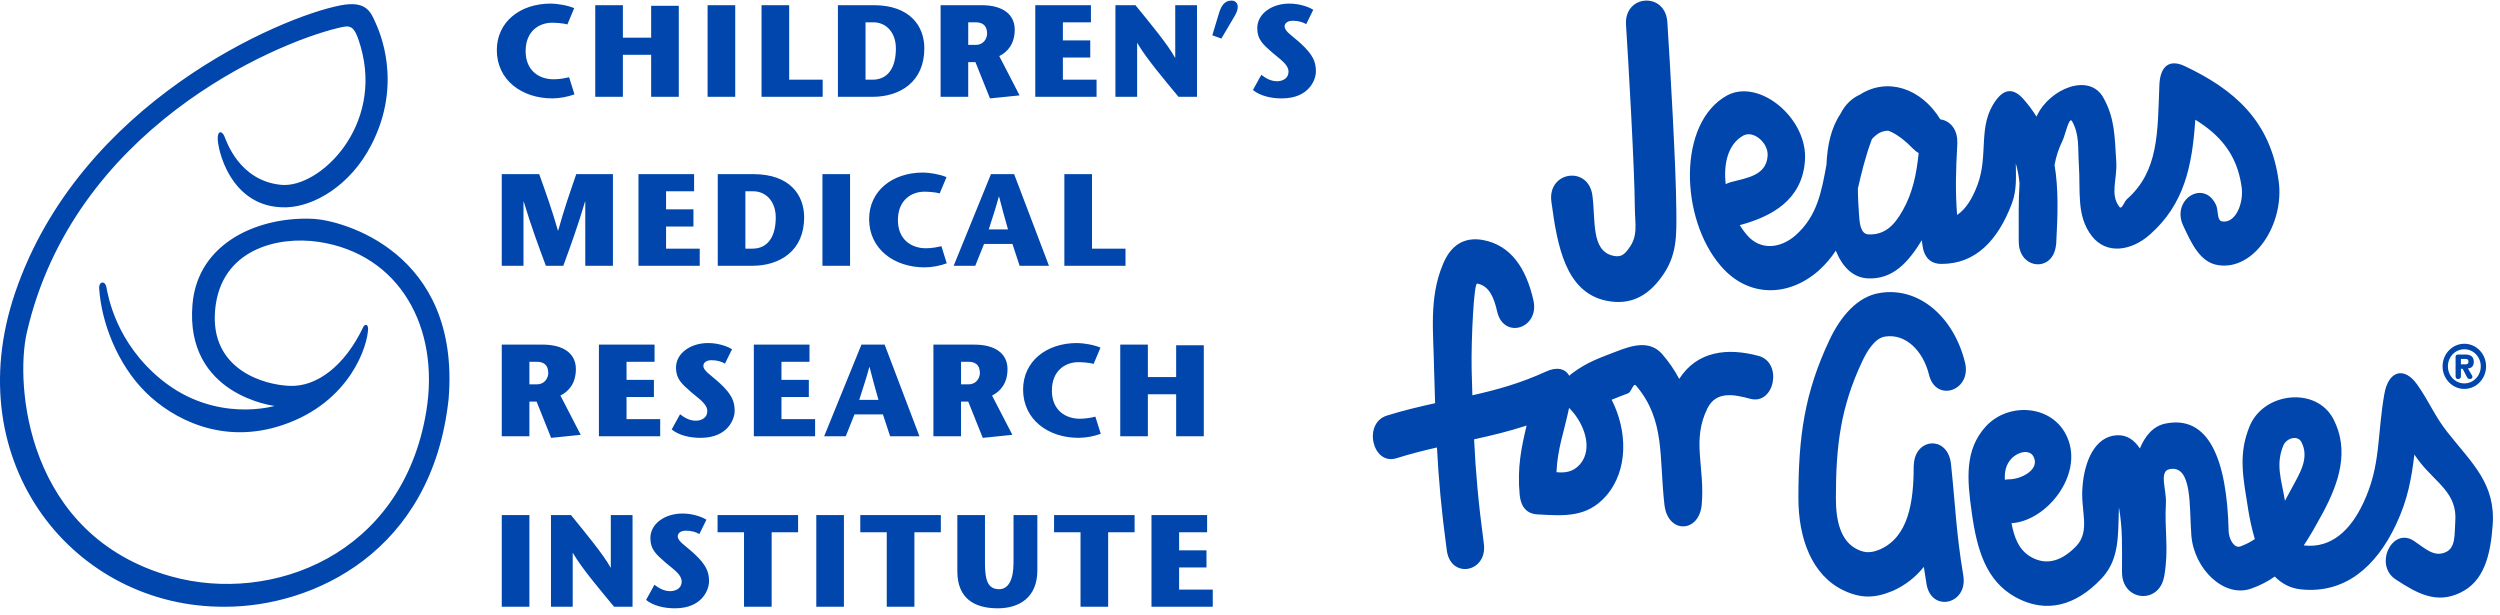
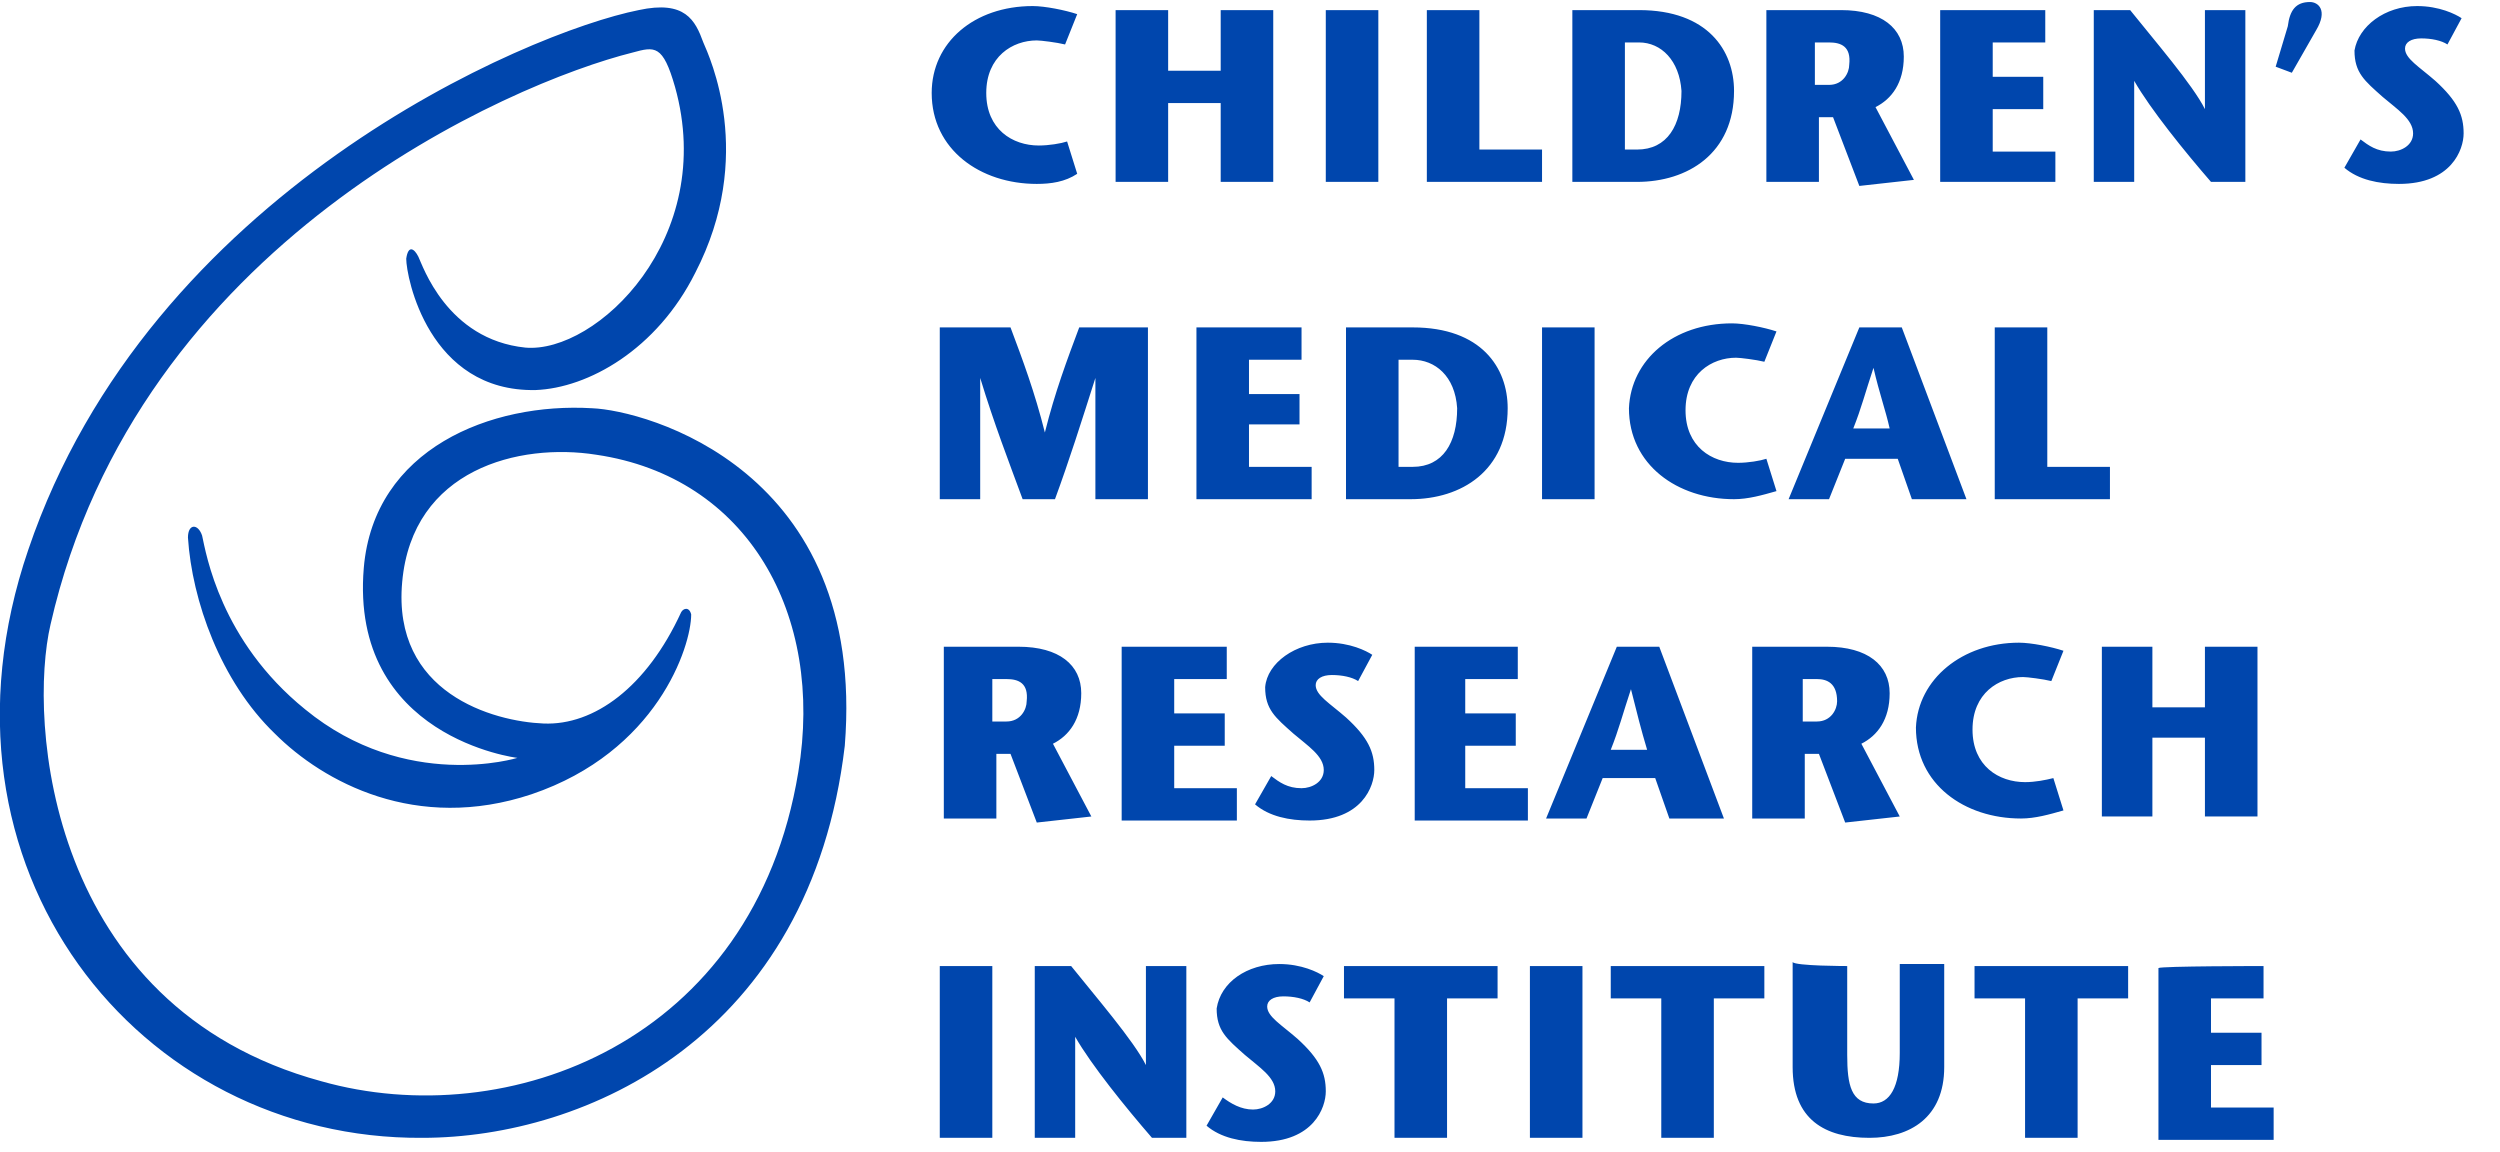
- <svg xmlns="http://www.w3.org/2000/svg" width="232" height="57" viewBox="0 0 232 57">
-   <path fill="#0046AD" fill-rule="evenodd" d="M91.405 47.8v4.448c0 1.53.232 2.43 1.313 2.43.85 0 1.337-.85 1.337-2.466V47.8h2.211v5.14c0 2.54-1.725 3.511-3.67 3.511-2.175 0-3.756-.91-3.756-3.45V47.8h2.565zm-28.072-.145c1.082 0 1.932.388 2.224.57l-.656 1.337c-.341-.207-.778-.315-1.251-.315-.5 0-.755.243-.755.521 0 .475.718.864 1.544 1.628 1.094 1.022 1.36 1.665 1.36 2.552 0 .754-.618 2.503-3.17 2.503-.998 0-1.994-.231-2.673-.776l.776-1.41c.366.28.852.594 1.458.594.51 0 1.07-.255 1.07-.886 0-.682-.826-1.18-1.495-1.762-.886-.778-1.41-1.227-1.41-2.272 0-1.36 1.374-2.284 2.978-2.284zm48.688.145v1.592h-2.6v1.678h2.54v1.59h-2.54v2.054h3.123v1.593h-5.687V47.8h5.164zm-6.73 0v1.592h-2.454v6.914h-2.564v-6.914h-2.456V47.8h7.474zm-17.982 0v1.592h-2.453v6.914H82.29v-6.914h-2.455V47.8h7.473zm-13.246 0v1.592h-2.454v6.914h-2.564v-6.914H66.59V47.8h7.473zm-21.075 0c1.228 1.507 3.063 3.718 3.67 4.872h.024V47.8H58.7v8.506h-1.713c-1.276-1.544-3.002-3.573-3.816-4.981h-.024v4.981h-2.018V47.8h1.86zM34.842 2.092c.32.731 2.597 5.582-.385 11.362-1.934 3.757-5.313 5.72-7.895 5.785-5.258.134-6.445-5.615-6.356-6.523.061-.667.442-.49.62-.067.173.415 1.37 4.132 5.266 4.504 3.536.338 9.53-5.403 7.37-12.859-.594-2.055-.957-1.963-2.072-1.7-6.099 1.46-24.575 9.445-28.903 28.272-1.078 4.695-.171 18.862 13.44 22.636 9.242 2.563 21.422-1.93 23.63-15.319 1.29-7.783-2.473-14.616-9.986-15.737-3.793-.568-9.125.687-9.61 6.346-.478 5.487 4.494 6.936 6.956 7.018 2.484.087 5.076-1.85 6.793-5.461.114-.245.425-.338.45.133-.025 1.588-1.66 6.826-7.883 8.945-5.662 1.933-10.298-.597-12.735-3.003-2.674-2.632-4.14-6.556-4.338-9.654-.044-.666.54-.748.664-.146.168.87.891 5.195 5.135 8.633 5.013 4.058 10.476 2.412 10.476 2.412s-8.325-.973-7.618-9.415c.491-5.859 6.336-8.21 11.263-7.942 2.551.139 13.623 3.01 12.508 16.706C40.1 51.267 29.026 56.306 20.897 56.306 6.884 56.411-3.958 42.991 1.39 27.203 7.393 9.488 26.06 1.581 31.556.506c2.376-.47 2.816.523 3.286 1.586zM78.317 47.8v8.505h-2.565V47.8h2.565zm-29.189 0v8.505h-2.565V47.8h2.565zm172.139-11.23c.37-2.161 1.832-2.593 3.039-.897 1.178 1.673 1.602 2.903 2.838 4.462 2.252 2.856 4.465 4.741 4.175 8.61-.203 2.82-.816 5.221-3.006 6.257-2.182 1.057-3.957.113-6.006-1.241-2.023-1.336-.317-4.902 1.705-3.566 1.041.694 1.875 1.562 2.987 1.028.907-.436.765-1.658.852-2.832.2-2.608-1.746-3.552-3.26-5.473-.2-.25-.372-.498-.54-.737-.255 2.153-.594 4.146-1.688 6.471-1.896 4.049-4.848 6.463-8.83 6.042-.99-.097-1.787-.534-2.434-1.19a8.918 8.918 0 0 1-2.164 1.109c-2.518.925-5.343-1.801-5.579-4.946-.205-2.58.126-6.569-2.036-6.127-.98.206-.265 1.92-.323 3.106-.147 2.724.292 4.176-.158 6.842-.007.017-.013.033-.018.05-.005.013-.005.025-.005.041-.513 2.511-3.805 2.206-3.89-.37v-.04c0-.021-.005-.034-.005-.058 0-2.363.071-3.994-.285-6.037v.001l-.01.3c-.066 2.402.01 4.464-1.459 6.15l-.191.21c-2.335 2.453-5.075 3.25-7.925 1.688-2.74-1.51-3.589-4.381-4.076-7.883-.442-3.116-.652-5.809 1.304-7.964 2.133-2.322 6.282-2.01 7.57 1.027 1.502 3.435-1.89 7.744-5.182 7.95.26 1.364.697 2.526 1.857 3.162 1.499.823 2.913.253 4.152-1.036 1.345-1.41.383-3.313.578-5.48.174-2.408 1.162-4.709 3.205-4.808.936-.045 1.614.457 2.12 1.228.494-1.187 1.243-2.081 2.374-2.312 3.978-.81 5.707 3.23 5.865 9.983.021.734.51 1.629 1.09 1.418a6.055 6.055 0 0 0 1.34-.684 21.77 21.77 0 0 1-.604-2.669c-.463-2.984-.995-5.176.16-7.893 1.349-3.076 6.129-3.583 7.72-.604 1.527 2.923.554 5.907-.976 8.758-.604 1.104-1.157 2.106-1.756 2.995.018.005.03.01.05.01 2.498.268 4.285-1.406 5.474-3.949 1.643-3.481 1.262-6.182 1.95-10.101zm-46.81-9.385c3.677-.597 6.882 2.3 7.898 6.462.632 2.621-2.711 3.747-3.345 1.123-.534-2.193-2.159-3.847-4.09-3.534-.924.14-1.65 1.331-2.092 2.27-2.014 4.261-2.458 7.832-2.458 12.714 0 2.07.407 4.01 2.014 4.775.768.366 1.33.3 2.09-.016 2.624-1.165 3.116-4.374 3.116-7.685 0-.032.008-.063.008-.097 0-.085.003-.16.016-.237.242-2.28 2.905-2.471 3.381-.242.015.07.027.155.042.226l.013.103c.432 4.094.479 6.384 1.143 10.357.45 2.681-2.963 3.473-3.412.794a54.658 54.658 0 0 1-.25-1.594 7.663 7.663 0 0 1-2.85 2.215c-1.661.696-2.934.75-4.59-.026-2.943-1.402-4.2-4.812-4.2-8.573 0-5.679.558-9.752 2.898-14.698 1.004-2.134 2.587-4.022 4.667-4.337zm-40.567-2.627c.704-1.761 1.942-2.598 3.706-2.29 2.632.48 4.032 2.65 4.701 5.577.611 2.635-2.747 3.702-3.36 1.07-.29-1.275-.72-2.396-1.86-2.6-.301-.055-.558 5.171-.511 7.92.021.86.042 1.669.07 2.447 2.238-.502 4.468-1.113 6.837-2.203 1.004-.463 1.777-.28 2.154.396.08-.073.162-.155.262-.228 1.439-1.066 2.495-1.402 4.094-2.025 1.486-.58 3.14-1.088 4.294.269.644.752 1.15 1.506 1.553 2.271 1.676-2.602 4.486-2.91 7.369-2.134 2.258.61 1.484 4.59-.779 3.978-1.54-.416-3.155-.724-3.962.87-1.492 2.998-.237 5.442-.536 8.903v.036c-.24 2.671-3.143 2.73-3.456.061 0-.014-.005-.019-.005-.026-.515-4.483.092-7.862-2.64-11.07-.257-.3-.405.592-.74.723-.567.226-1.056.392-1.52.592 1.464 2.86 1.571 6.536-.519 8.93-1.772 2.013-3.868 1.855-6.368 1.71-.98-.051-1.54-.677-1.65-1.824-.236-2.572.167-4.396.645-6.419-1.654.54-3.26.924-4.874 1.278.146 3.029.391 5.84.904 9.666.365 2.696-3.071 3.334-3.434.647-.513-3.765-.757-6.59-.915-9.558-1.22.279-2.464.594-3.755.997-2.24.7-3.137-3.252-.894-3.955 1.54-.482 3.024-.83 4.478-1.15l-.094-3.075c-.056-3.497-.495-6.666.805-9.784zm79.675 16.455c-.344-.651-1.364-.365-1.659.303-.762 1.794-.18 3.21.137 5.157.179-.335.365-.68.563-1.042.792-1.476 1.748-2.908.96-4.418zm-24.815 1.439c-.358-.833-1.515-.521-2.096.116-.523.57-.642 1.227-.602 1.956a1.66 1.66 0 0 1 .379-.044c1.123 0 2.824-.863 2.319-2.028zm-43.137-4.603c-.46 2.193-1.088 3.82-1.172 5.971.81.072 1.538-.01 2.177-.728 1.262-1.45.389-3.82-.939-5.166-.024-.02-.042-.045-.066-.077zm-45.664-6.015c.56 0 1.568.158 2.176.426l-.634 1.506c-.411-.121-1.165-.158-1.408-.158-1.229 0-2.468.79-2.468 2.638 0 1.811 1.253 2.613 2.59 2.613a6.05 6.05 0 0 0 1.446-.194l.498 1.59a6.218 6.218 0 0 1-2.054.377c-2.832 0-5.152-1.702-5.152-4.484 0-2.575 2.115-4.314 5.006-4.314zm-49.594.146c2.005 0 3.087.875 3.087 2.272 0 1.3-.646 2.066-1.434 2.455l1.883 3.646-2.746.28-1.349-3.367h-.668v3.22h-2.565V31.98h3.792zm40.057 0c2.003 0 3.085.875 3.085 2.272 0 1.3-.644 2.066-1.434 2.455l1.885 3.646-2.747.28-1.35-3.367h-.668v3.22H86.62V31.98h3.792zm-24.702-.146c1.082 0 1.933.39 2.225.571l-.657 1.337c-.34-.206-.778-.316-1.252-.316-.498 0-.753.243-.753.523 0 .474.716.863 1.543 1.629 1.093 1.02 1.361 1.663 1.361 2.552 0 .752-.62 2.502-3.172 2.502-.997 0-1.992-.231-2.673-.778l.778-1.41c.364.28.85.597 1.458.597.51 0 1.07-.256 1.07-.887 0-.681-.826-1.18-1.496-1.763-.886-.779-1.408-1.227-1.408-2.273 0-1.36 1.373-2.284 2.976-2.284zm-4.967.145v1.594h-2.6v1.676h2.54v1.592h-2.54v2.054h3.123v1.592h-5.687V31.98h5.164zm14.377 0v1.594h-2.6v1.676h2.54v1.592h-2.54v2.054h3.122v1.592h-5.686V31.98h5.164zm31.402.001v3.014h2.625V32.04h2.565v8.447h-2.565v-3.9h-2.625v3.9h-2.563V31.98h2.563zm-24.428 0l3.231 8.507h-2.722l-.667-2.03h-2.639l-.813 2.03H76.48l3.462-8.507h2.152zm-1.397 2.091h-.027c-.328 1.215-.619 2.028-.934 3.038h1.786c-.28-1.01-.523-1.823-.825-3.038zM228.69 31.9c1.112 0 2.018.94 2.018 2.095 0 1.156-.906 2.097-2.018 2.097-1.113 0-2.019-.94-2.019-2.097 0-1.154.906-2.095 2.02-2.095zM49.81 33.573h-.681v2.09h.728c.68 0 1.022-.585 1.022-1.046 0-.838-.523-1.044-1.07-1.044zm40.055 0h-.68v2.09h.728c.681 0 1.02-.585 1.02-1.046 0-.838-.52-1.044-1.068-1.044zm138.826-1.162c-.846 0-1.526.71-1.526 1.584 0 .879.68 1.584 1.526 1.584.844 0 1.524-.705 1.524-1.584 0-.875-.68-1.584-1.524-1.584zm.06.487c.442 0 .817.137.817.664 0 .404-.196.61-.548.628l.387.66a.285.285 0 0 1 .035.12c0 .125-.077.2-.26.2-.173 0-.228-.138-.299-.275l-.347-.669h-.163v.669c0 .16-.055.275-.248.275-.19 0-.247-.092-.247-.275v-1.757c0-.134.045-.24.251-.24zm.035.41h-.413v.505h.413c.179 0 .287-.045.287-.251 0-.205-.108-.254-.287-.254zM154.73 2.05c.237 3.645.813 13.625.83 17.29.033 2.605.073 4.384-1.351 6.342-1.336 1.863-3.006 2.689-5.209 2.21-3.71-.823-4.482-5.043-5.033-9.192-.366-2.804 3.439-3.36 3.81-.553.305 2.311-.141 5.126 1.923 5.587.726.158 1.045-.103 1.481-.718.838-1.151.553-2.158.533-3.687-.02-3.546-.59-13.492-.82-17.029-.184-2.823 3.652-3.073 3.836-.25zM200.39 7.89c.073-1.78.945-2.427 2.37-1.748 4.524 2.145 7.946 5.036 8.703 10.678.542 3.955-2.263 8.311-5.616 7.784-1.663-.243-2.47-1.987-3.258-3.69-1.104-2.418 1.95-4.306 3.06-1.889.241.54.054 1.45.571 1.523 1.249.198 2.003-1.696 1.807-3.167-.416-3.105-2.087-4.903-4.303-6.272-.291 4.348-1.039 7.84-4.188 10.636-1.685 1.511-4.035 1.949-5.425.148-1.44-1.883-1.026-4.062-1.195-6.66-.101-1.537.078-2.711-.626-3.983-.27-.502-.636 1.272-.878 1.786a8.373 8.373 0 0 0-.75 2.277c.376 2.195.303 4.602.154 7.298-.007.053-.017.101-.022.146-.012.088-.02.18-.043.26-.42 2.138-3.092 1.962-3.387-.22-.01-.082-.012-.175-.018-.268-.003-.046-.014-.097-.01-.148.007-2.013-.032-3.734.075-5.367a9.953 9.953 0 0 0-.345-1.856c.008 1.204.113 2.456-.363 3.723-1.286 3.404-3.35 5.623-6.551 5.61-1.023-.007-1.617-.62-1.76-1.806a6.24 6.24 0 0 0-.047-.393c-1.258 2.045-2.669 3.642-4.994 3.543-1.445-.065-2.404-1.127-2.986-2.575-.43.65-.95 1.276-1.61 1.868-2.812 2.46-6.552 2.497-9.07-.453-3.773-4.365-4.059-13.29.613-15.833 3.001-1.58 7.533 2.196 7.197 6.123-.277 3.565-3.016 5.116-6.046 5.928.205.324.424.638.66.913 1.255 1.467 3.115 1.26 4.516.035 2.017-1.794 2.409-4.043 2.87-6.548.079-1.791.415-3.412 1.311-4.744.424-.854 1.053-1.433 1.808-1.777 2.546-1.618 5.678-.586 7.446 2.302.641.082 1.256.543 1.485 1.356.004.015.005.034.011.049.026.117.054.229.068.35.01.087.006.185.007.275.001.06.008.122.01.194-.148 2.655-.191 4.433-.022 6.65.843-.559 1.436-1.572 1.891-2.788 1.066-2.827-.036-5.504 1.732-7.88.783-1.06 1.631-1.094 2.515-.103.475.535.88 1.083 1.23 1.645.02-.033.031-.073.054-.109 1.162-2.465 4.862-4.024 6.168-1.618 1.06 1.912 1.03 3.603 1.18 5.911.105 1.607-.605 3.018.283 4.183.244.313.423-.455.72-.716 2.945-2.613 2.829-6.17 2.998-10.583zM85.66 16.013c.56 0 1.568.159 2.176.425l-.632 1.508c-.413-.122-1.166-.158-1.409-.158-1.227 0-2.469.79-2.469 2.637 0 1.811 1.253 2.613 2.59 2.613.547 0 1.057-.098 1.446-.194l.498 1.591a6.216 6.216 0 0 1-2.053.376c-2.83 0-5.153-1.7-5.153-4.483 0-2.577 2.115-4.315 5.006-4.315zm-21.248.147v1.591h-2.6v1.677h2.54v1.592h-2.54v2.054h3.123v1.592H59.25V16.16h5.164zm29.7 0l3.232 8.506h-2.722l-.668-2.03H91.32l-.815 2.03h-2.005l3.462-8.506h2.153zm-15.226 0v8.506h-2.564V16.16h2.564zm-8.975 0c3.402 0 4.715 1.956 4.715 4.01 0 3.11-2.26 4.495-4.812 4.495h-3.207V16.16h3.304zm-19.874 0c.584 1.628 1.168 3.244 1.738 5.237h.025c.547-1.993 1.118-3.609 1.676-5.237h3.403v8.506h-2.565v-5.954h-.024c-.656 2.223-1.336 4.095-2.016 5.954h-1.617c-.693-1.86-1.385-3.731-2.053-5.954h-.024v5.954h-2.018V16.16h3.475zm51.3 0v6.914h3.11v1.592h-5.674V16.16h2.563zm-31.426 1.592h-.74v5.322h.656c1.471 0 2.163-1.179 2.163-2.893 0-1.543-.96-2.43-2.079-2.43zm105.32-5.623a1.721 1.721 0 0 0-1.118.401c-.143.112-.274.24-.397.372-.604 1.598-.966 3.133-1.304 4.587 0 .768.046 1.544.095 2.305.058.892.131 1.926.898 1.96 1.489.056 2.378-.819 3.167-2.225.923-1.63 1.284-3.383 1.48-5.323a2.243 2.243 0 0 1-.504-.394c-.005-.006-.014-.01-.017-.018l-.008-.002c-.63-.655-1.519-1.395-2.292-1.663zM92.716 18.25h-.026c-.327 1.215-.62 2.028-.934 3.037h1.786c-.28-1.009-.523-1.822-.826-3.037zm71.318-3.767c.102-1.215-1.298-2.405-2.238-1.911-1.433.778-1.87 2.606-1.65 4.523.132-.074.275-.142.444-.184 1.535-.41 3.302-.61 3.444-2.428zM119.649.333c1.081 0 1.932.39 2.224.571l-.656 1.337c-.34-.207-.778-.315-1.252-.315-.498 0-.753.242-.753.522 0 .474.717.862 1.544 1.628 1.092 1.02 1.36 1.665 1.36 2.552 0 .754-.62 2.504-3.172 2.504-.995 0-1.992-.232-2.673-.779l.778-1.41c.364.28.85.596 1.457.596.51 0 1.069-.255 1.069-.886 0-.68-.826-1.179-1.492-1.763-.888-.777-1.41-1.227-1.41-2.271 0-1.362 1.372-2.286 2.976-2.286zm-68.538 0c.559 0 1.568.158 2.175.425l-.632 1.508c-.413-.122-1.166-.158-1.41-.158-1.227 0-2.466.79-2.466 2.636 0 1.812 1.252 2.613 2.588 2.613.547 0 1.058-.097 1.446-.193l.499 1.59a6.216 6.216 0 0 1-2.053.377c-2.832 0-5.153-1.7-5.153-4.484 0-2.576 2.114-4.314 5.006-4.314zm39.97.147c2.003 0 3.085.874 3.085 2.271 0 1.3-.644 2.067-1.434 2.455l1.884 3.646-2.747.28-1.348-3.367h-.67v3.22h-2.563V.48h3.792zm-33.277 0v3.013h2.623V.54h2.565v8.445h-2.565v-3.9h-2.623v3.9h-2.565V.48h2.565zm10.425 0v8.506h-2.564V.48h2.564zm5.006 0v6.914h3.11v1.592H70.67V.48h2.565zm7.828 0c3.402 0 4.715 1.955 4.715 4.01 0 3.11-2.26 4.495-4.812 4.495h-3.208V.48h3.305zm20.175 0V2.07h-2.602v1.677h2.54V5.34h-2.54v2.054h3.125v1.592h-5.687V.48h5.164zm4.131 0c1.227 1.505 3.063 3.718 3.67 4.873h.024V.48h2.018v8.505h-1.714c-1.275-1.542-3.001-3.572-3.816-4.981h-.025v4.981h-2.015V.48h1.858zM81.063 2.072h-.741v5.322h.655c1.47 0 2.162-1.18 2.162-2.893 0-1.544-.957-2.43-2.076-2.43zm9.47 0h-.681v2.09h.73c.68 0 1.021-.584 1.021-1.046 0-.838-.523-1.045-1.07-1.045zm23.77-2.018c.399 0 .874.4.279 1.422l-1.24 2.102-.839-.303.608-2.018c.219-.728.522-1.203 1.191-1.203z" />
+ <svg xmlns="http://www.w3.org/2000/svg" version="1.1" id="Layer_1" x="0px" y="0px" viewBox="0 0 123.7 57" style="enable-background:new 0 0 123.7 57;" xml:space="preserve">
+   <style type="text/css">
+ 	.st0{fill-rule:evenodd;clip-rule:evenodd;fill:#0046AD;}
+ </style>
+   <path class="st0" d="M91.4,47.8v4.4c0,1.5,0.2,2.4,1.3,2.4c0.8,0,1.3-0.8,1.3-2.5v-4.4h2.2v5.1c0,2.5-1.7,3.5-3.7,3.5  c-2.2,0-3.8-0.9-3.8-3.5v-5.2C88.8,47.8,91.4,47.8,91.4,47.8z M63.3,47.7c1.1,0,1.9,0.4,2.2,0.6l-0.7,1.3c-0.3-0.2-0.8-0.3-1.3-0.3  c-0.5,0-0.8,0.2-0.8,0.5c0,0.5,0.7,0.9,1.5,1.6c1.1,1,1.4,1.7,1.4,2.6c0,0.8-0.6,2.5-3.2,2.5c-1,0-2-0.2-2.7-0.8l0.8-1.4  c0.4,0.3,0.9,0.6,1.5,0.6c0.5,0,1.1-0.3,1.1-0.9c0-0.7-0.8-1.2-1.5-1.8c-0.9-0.8-1.4-1.2-1.4-2.3C60.4,48.6,61.7,47.7,63.3,47.7z   M112,47.8v1.6h-2.6v1.7h2.5v1.6h-2.5v2.1h3.1v1.6h-5.7v-8.5C106.9,47.8,112,47.8,112,47.8z M105.3,47.8v1.6h-2.5v6.9h-2.6v-6.9  h-2.5v-1.6C97.8,47.8,105.3,47.8,105.3,47.8z M87.3,47.8v1.6h-2.5v6.9h-2.6v-6.9h-2.5v-1.6H87.3L87.3,47.8z M74.1,47.8v1.6h-2.5v6.9  H69v-6.9h-2.5v-1.6C66.6,47.8,74.1,47.8,74.1,47.8z M53,47.8c1.2,1.5,3.1,3.7,3.7,4.9h0v-4.9h2v8.5H57c-1.3-1.5-3-3.6-3.8-5h0v5h-2  v-8.5H53L53,47.8z M34.8,2.1c0.3,0.7,2.6,5.6-0.4,11.4c-1.9,3.8-5.3,5.7-7.9,5.8c-5.3,0.1-6.4-5.6-6.4-6.5c0.1-0.7,0.4-0.5,0.6-0.1  c0.2,0.4,1.4,4.1,5.3,4.5c3.5,0.3,9.5-5.4,7.4-12.9c-0.6-2.1-1-2-2.1-1.7C25.3,4.1,6.8,12,2.5,30.9c-1.1,4.7-0.2,18.9,13.4,22.6  c9.2,2.6,21.4-1.9,23.6-15.3c1.3-7.8-2.5-14.6-10-15.7c-3.8-0.6-9.1,0.7-9.6,6.3c-0.5,5.5,4.5,6.9,7,7c2.5,0.1,5.1-1.8,6.8-5.5  c0.1-0.2,0.4-0.3,0.5,0.1c0,1.6-1.7,6.8-7.9,8.9c-5.7,1.9-10.3-0.6-12.7-3c-2.7-2.6-4.1-6.6-4.3-9.7c0-0.7,0.5-0.7,0.7-0.1  c0.2,0.9,0.9,5.2,5.1,8.6c5,4.1,10.5,2.4,10.5,2.4s-8.3-1-7.6-9.4c0.5-5.9,6.3-8.2,11.3-7.9c2.6,0.1,13.6,3,12.5,16.7  C40.1,51.3,29,56.3,20.9,56.3C6.9,56.4-4,43,1.4,27.2C7.4,9.5,26.1,1.6,31.6,0.5C33.9,0,34.4,1,34.8,2.1z M78.3,47.8v8.5h-2.6v-8.5  H78.3z M49.1,47.8v8.5h-2.6v-8.5H49.1z M99.9,31.8c0.6,0,1.6,0.2,2.2,0.4l-0.6,1.5c-0.4-0.1-1.2-0.2-1.4-0.2c-1.2,0-2.5,0.8-2.5,2.6  c0,1.8,1.3,2.6,2.6,2.6c0.5,0,1-0.1,1.4-0.2l0.5,1.6c-0.7,0.2-1.4,0.4-2.1,0.4c-2.8,0-5.2-1.7-5.2-4.5  C94.9,33.6,97.1,31.8,99.9,31.8z M50.4,32c2,0,3.1,0.9,3.1,2.3c0,1.3-0.6,2.1-1.4,2.5l1.9,3.6l-2.7,0.3l-1.3-3.4h-0.7v3.2h-2.6V32  C46.6,32,50.4,32,50.4,32z M90.4,32c2,0,3.1,0.9,3.1,2.3c0,1.3-0.6,2.1-1.4,2.5l1.9,3.6l-2.7,0.3l-1.3-3.4h-0.7v3.2h-2.6V32H90.4z   M65.7,31.8c1.1,0,1.9,0.4,2.2,0.6l-0.7,1.3c-0.3-0.2-0.8-0.3-1.3-0.3c-0.5,0-0.8,0.2-0.8,0.5c0,0.5,0.7,0.9,1.5,1.6  c1.1,1,1.4,1.7,1.4,2.6c0,0.8-0.6,2.5-3.2,2.5c-1,0-2-0.2-2.7-0.8l0.8-1.4c0.4,0.3,0.8,0.6,1.5,0.6c0.5,0,1.1-0.3,1.1-0.9  c0-0.7-0.8-1.2-1.5-1.8c-0.9-0.8-1.4-1.2-1.4-2.3C62.7,32.8,64.1,31.8,65.7,31.8z M60.7,32v1.6h-2.6v1.7h2.5v1.6h-2.5v2.1h3.1v1.6  h-5.7V32L60.7,32L60.7,32z M75.1,32v1.6h-2.6v1.7h2.5v1.6h-2.5v2.1h3.1v1.6H70V32L75.1,32L75.1,32z M106.5,32v3h2.6v-3h2.6v8.4h-2.6  v-3.9h-2.6v3.9H104V32H106.5z M82.1,32l3.2,8.5h-2.7l-0.7-2h-2.6l-0.8,2h-2l3.5-8.5C79.9,32,82.1,32,82.1,32z M80.7,34.1L80.7,34.1  c-0.4,1.2-0.6,2-1,3h1.8C81.2,36.1,81,35.3,80.7,34.1z M49.8,33.6h-0.7v2.1h0.7c0.7,0,1-0.6,1-1C50.9,33.8,50.4,33.6,49.8,33.6  L49.8,33.6z M89.9,33.6h-0.7v2.1h0.7c0.7,0,1-0.6,1-1C90.9,33.8,90.4,33.6,89.9,33.6z M85.7,16c0.6,0,1.6,0.2,2.2,0.4l-0.6,1.5  c-0.4-0.1-1.2-0.2-1.4-0.2c-1.2,0-2.5,0.8-2.5,2.6c0,1.8,1.3,2.6,2.6,2.6c0.5,0,1.1-0.1,1.4-0.2l0.5,1.6c-0.7,0.2-1.4,0.4-2.1,0.4  c-2.8,0-5.2-1.7-5.2-4.5C80.7,17.8,82.8,16,85.7,16z M64.4,16.2v1.6h-2.6v1.7h2.5V21h-2.5v2.1h3.1v1.6h-5.7v-8.5H64.4L64.4,16.2z   M94.1,16.2l3.2,8.5h-2.7l-0.7-2h-2.6l-0.8,2h-2l3.5-8.5H94.1L94.1,16.2z M78.9,16.2v8.5h-2.6v-8.5H78.9z M69.9,16.2  c3.4,0,4.7,2,4.7,4c0,3.1-2.3,4.5-4.8,4.5h-3.2v-8.5C66.6,16.2,69.9,16.2,69.9,16.2z M50,16.2c0.6,1.6,1.2,3.2,1.7,5.2h0  c0.5-2,1.1-3.6,1.7-5.2h3.4v8.5h-2.6v-6h0c-0.7,2.2-1.3,4.1-2,6h-1.6c-0.7-1.9-1.4-3.7-2.1-6h0v6h-2v-8.5H50z M101.3,16.2v6.9h3.1  v1.6h-5.7v-8.5H101.3L101.3,16.2z M69.9,17.8h-0.7v5.3h0.7c1.5,0,2.2-1.2,2.2-2.9C72,18.6,71,17.8,69.9,17.8L69.9,17.8z M92.7,18.2  L92.7,18.2c-0.4,1.2-0.6,2-1,3h1.8C93.3,20.3,93,19.5,92.7,18.2z M119.6,0.3c1.1,0,1.9,0.4,2.2,0.6l-0.7,1.3  c-0.3-0.2-0.8-0.3-1.3-0.3c-0.5,0-0.8,0.2-0.8,0.5c0,0.5,0.7,0.9,1.5,1.6c1.1,1,1.4,1.7,1.4,2.6c0,0.8-0.6,2.5-3.2,2.5  c-1,0-2-0.2-2.7-0.8l0.8-1.4c0.4,0.3,0.8,0.6,1.5,0.6c0.5,0,1.1-0.3,1.1-0.9c0-0.7-0.8-1.2-1.5-1.8c-0.9-0.8-1.4-1.2-1.4-2.3  C116.7,1.3,118,0.3,119.6,0.3z M51.1,0.3c0.6,0,1.6,0.2,2.2,0.4l-0.6,1.5c-0.4-0.1-1.2-0.2-1.4-0.2c-1.2,0-2.5,0.8-2.5,2.6  c0,1.8,1.3,2.6,2.6,2.6c0.5,0,1.1-0.1,1.4-0.2l0.5,1.6C52.7,9,52,9.1,51.3,9.1c-2.8,0-5.2-1.7-5.2-4.5C46.1,2.1,48.2,0.3,51.1,0.3z   M91.1,0.5c2,0,3.1,0.9,3.1,2.3c0,1.3-0.6,2.1-1.4,2.5l1.9,3.6l-2.7,0.3l-1.3-3.4h-0.7V9h-2.6V0.5L91.1,0.5L91.1,0.5z M57.8,0.5v3  h2.6v-3H63V9h-2.6V5.1h-2.6V9h-2.6V0.5C55.2,0.5,57.8,0.5,57.8,0.5z M68.2,0.5V9h-2.6V0.5C65.7,0.5,68.2,0.5,68.2,0.5z M73.2,0.5  v6.9h3.1V9h-5.7V0.5C70.7,0.5,73.2,0.5,73.2,0.5z M81.1,0.5c3.4,0,4.7,2,4.7,4C85.8,7.6,83.5,9,81,9h-3.2V0.5  C77.8,0.5,81.1,0.5,81.1,0.5z M101.2,0.5v1.6h-2.6v1.7h2.5v1.6h-2.5v2.1h3.1V9h-5.7V0.5C96.1,0.5,101.2,0.5,101.2,0.5z M105.4,0.5  c1.2,1.5,3.1,3.7,3.7,4.9h0V0.5h2V9h-1.7c-1.3-1.5-3-3.6-3.8-5h0v5h-2V0.5C103.5,0.5,105.4,0.5,105.4,0.5z M81.1,2.1h-0.7v5.3H81  c1.5,0,2.2-1.2,2.2-2.9C83.1,3,82.2,2.1,81.1,2.1L81.1,2.1z M90.5,2.1h-0.7v2.1h0.7c0.7,0,1-0.6,1-1C91.6,2.3,91.1,2.1,90.5,2.1  L90.5,2.1z M114.3,0.1c0.4,0,0.9,0.4,0.3,1.4l-1.2,2.1l-0.8-0.3l0.6-2C113.3,0.5,113.6,0.1,114.3,0.1L114.3,0.1z" />
</svg>
